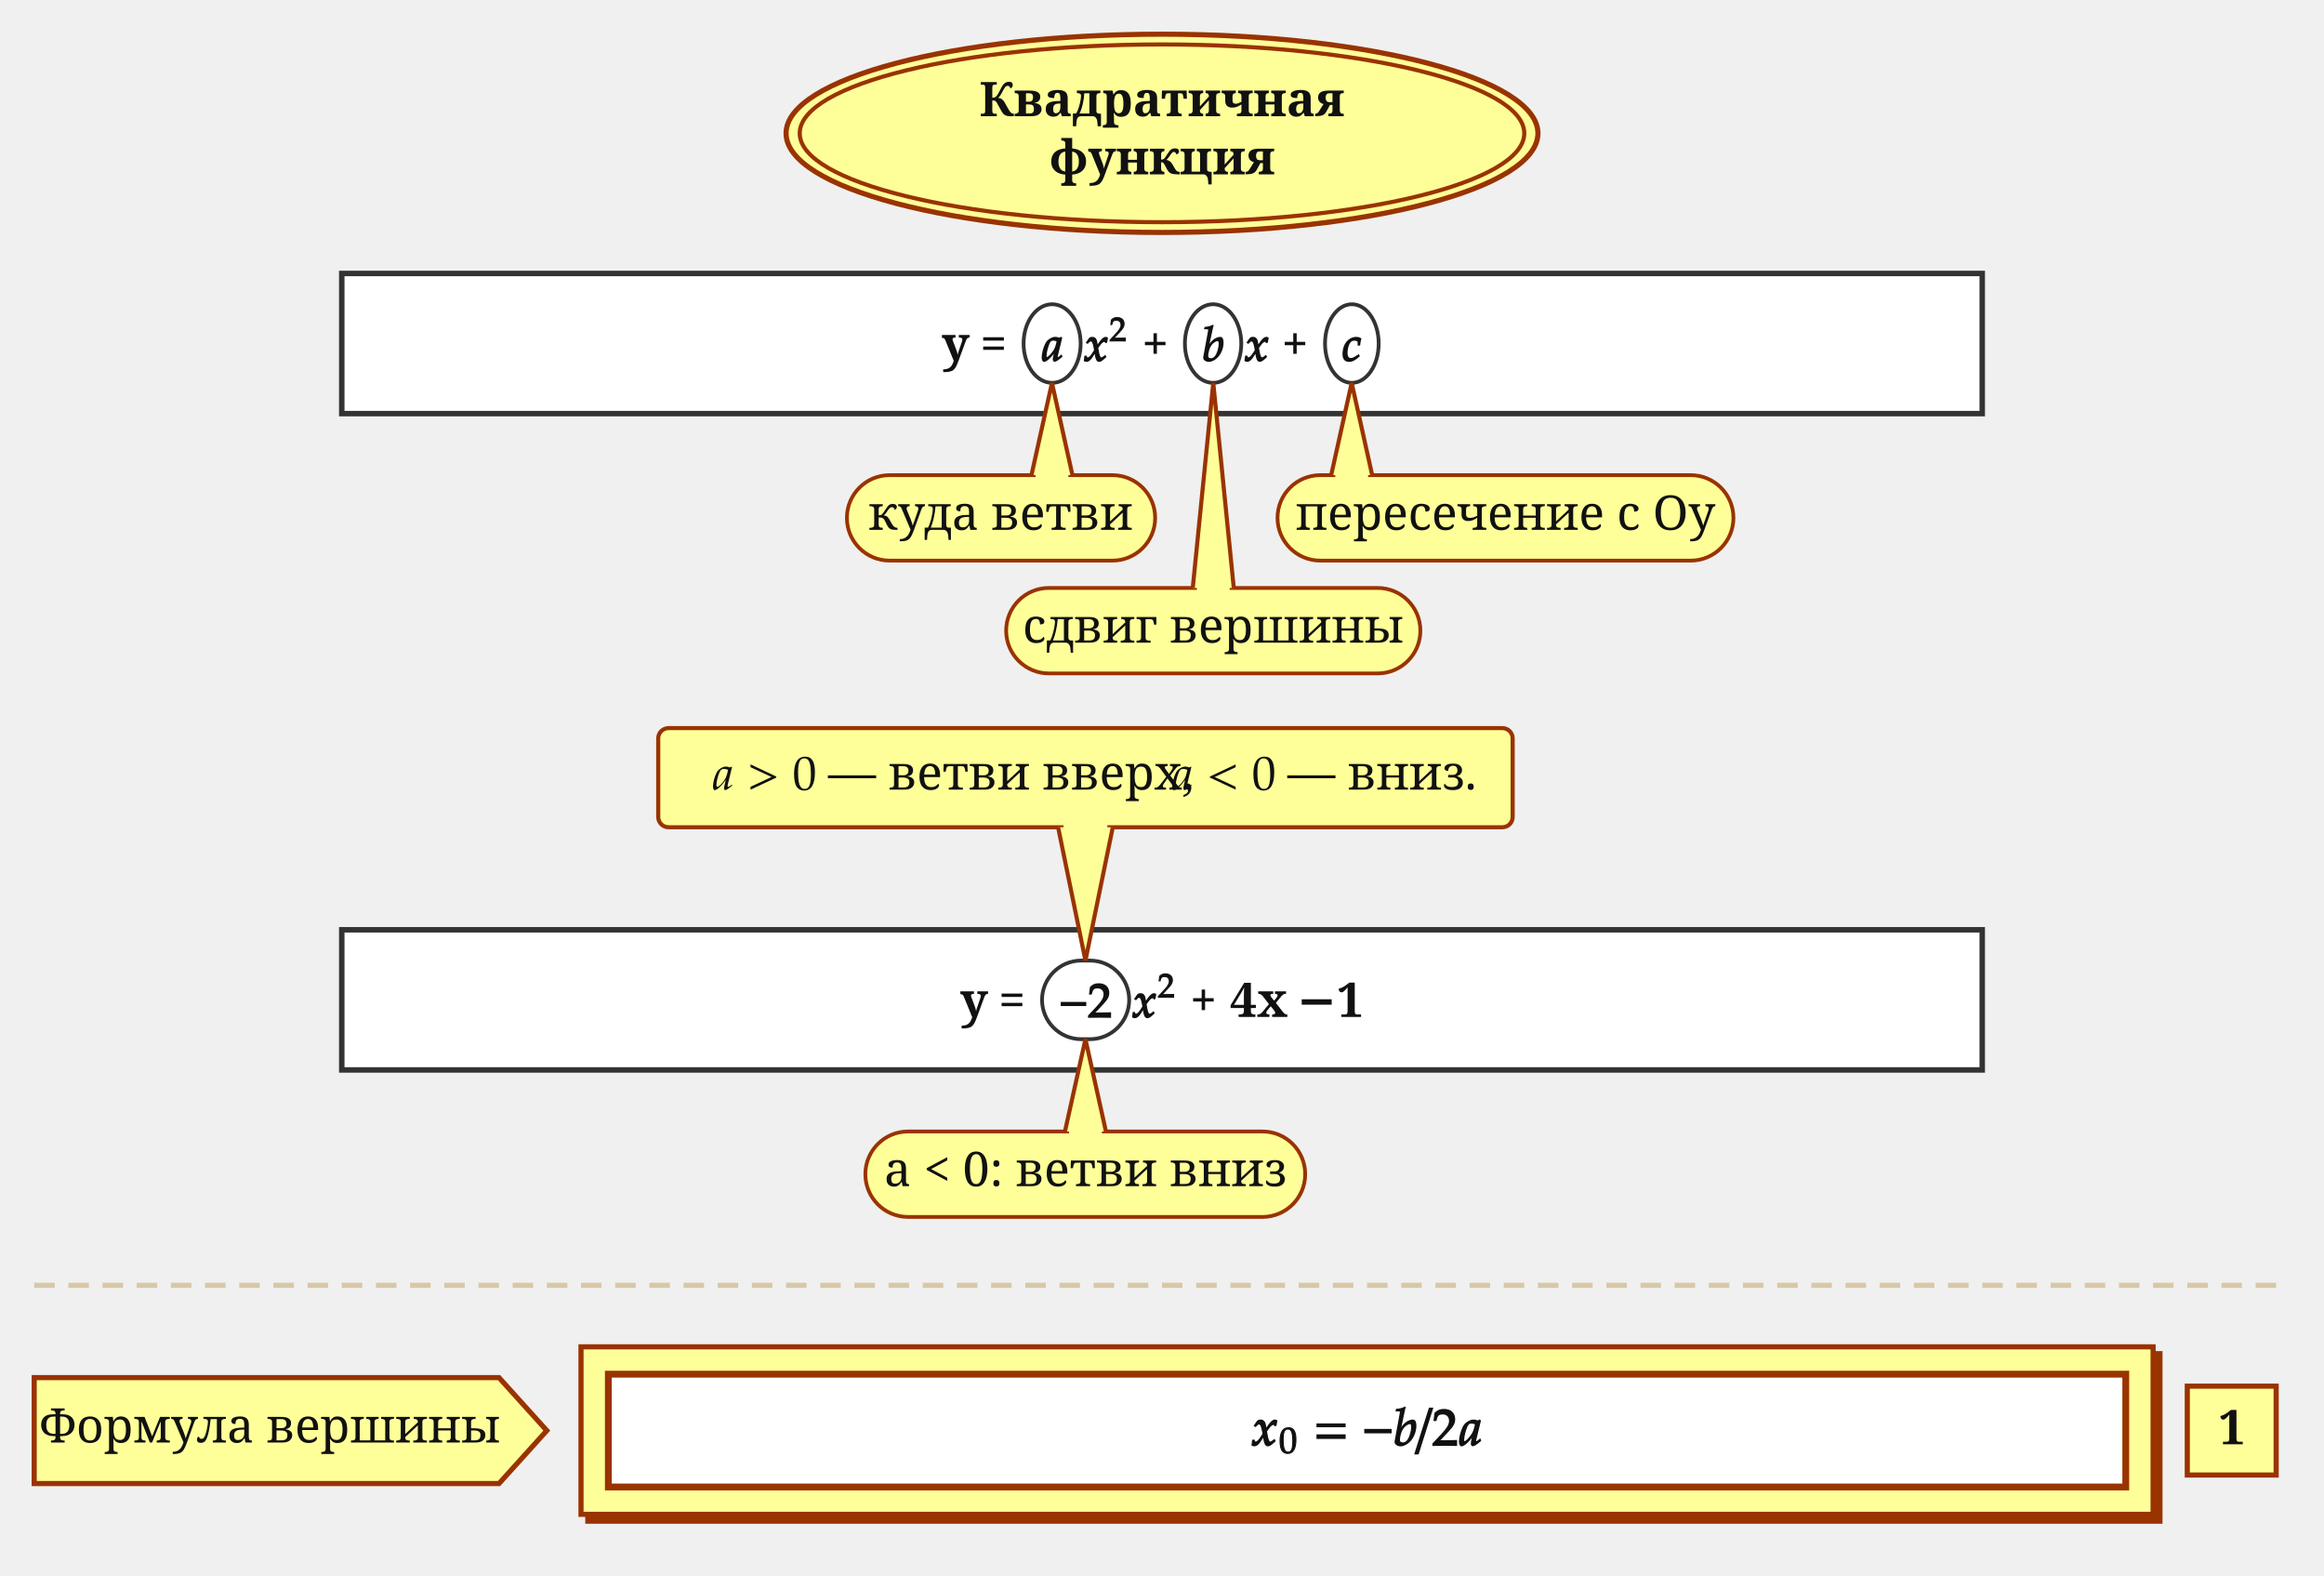
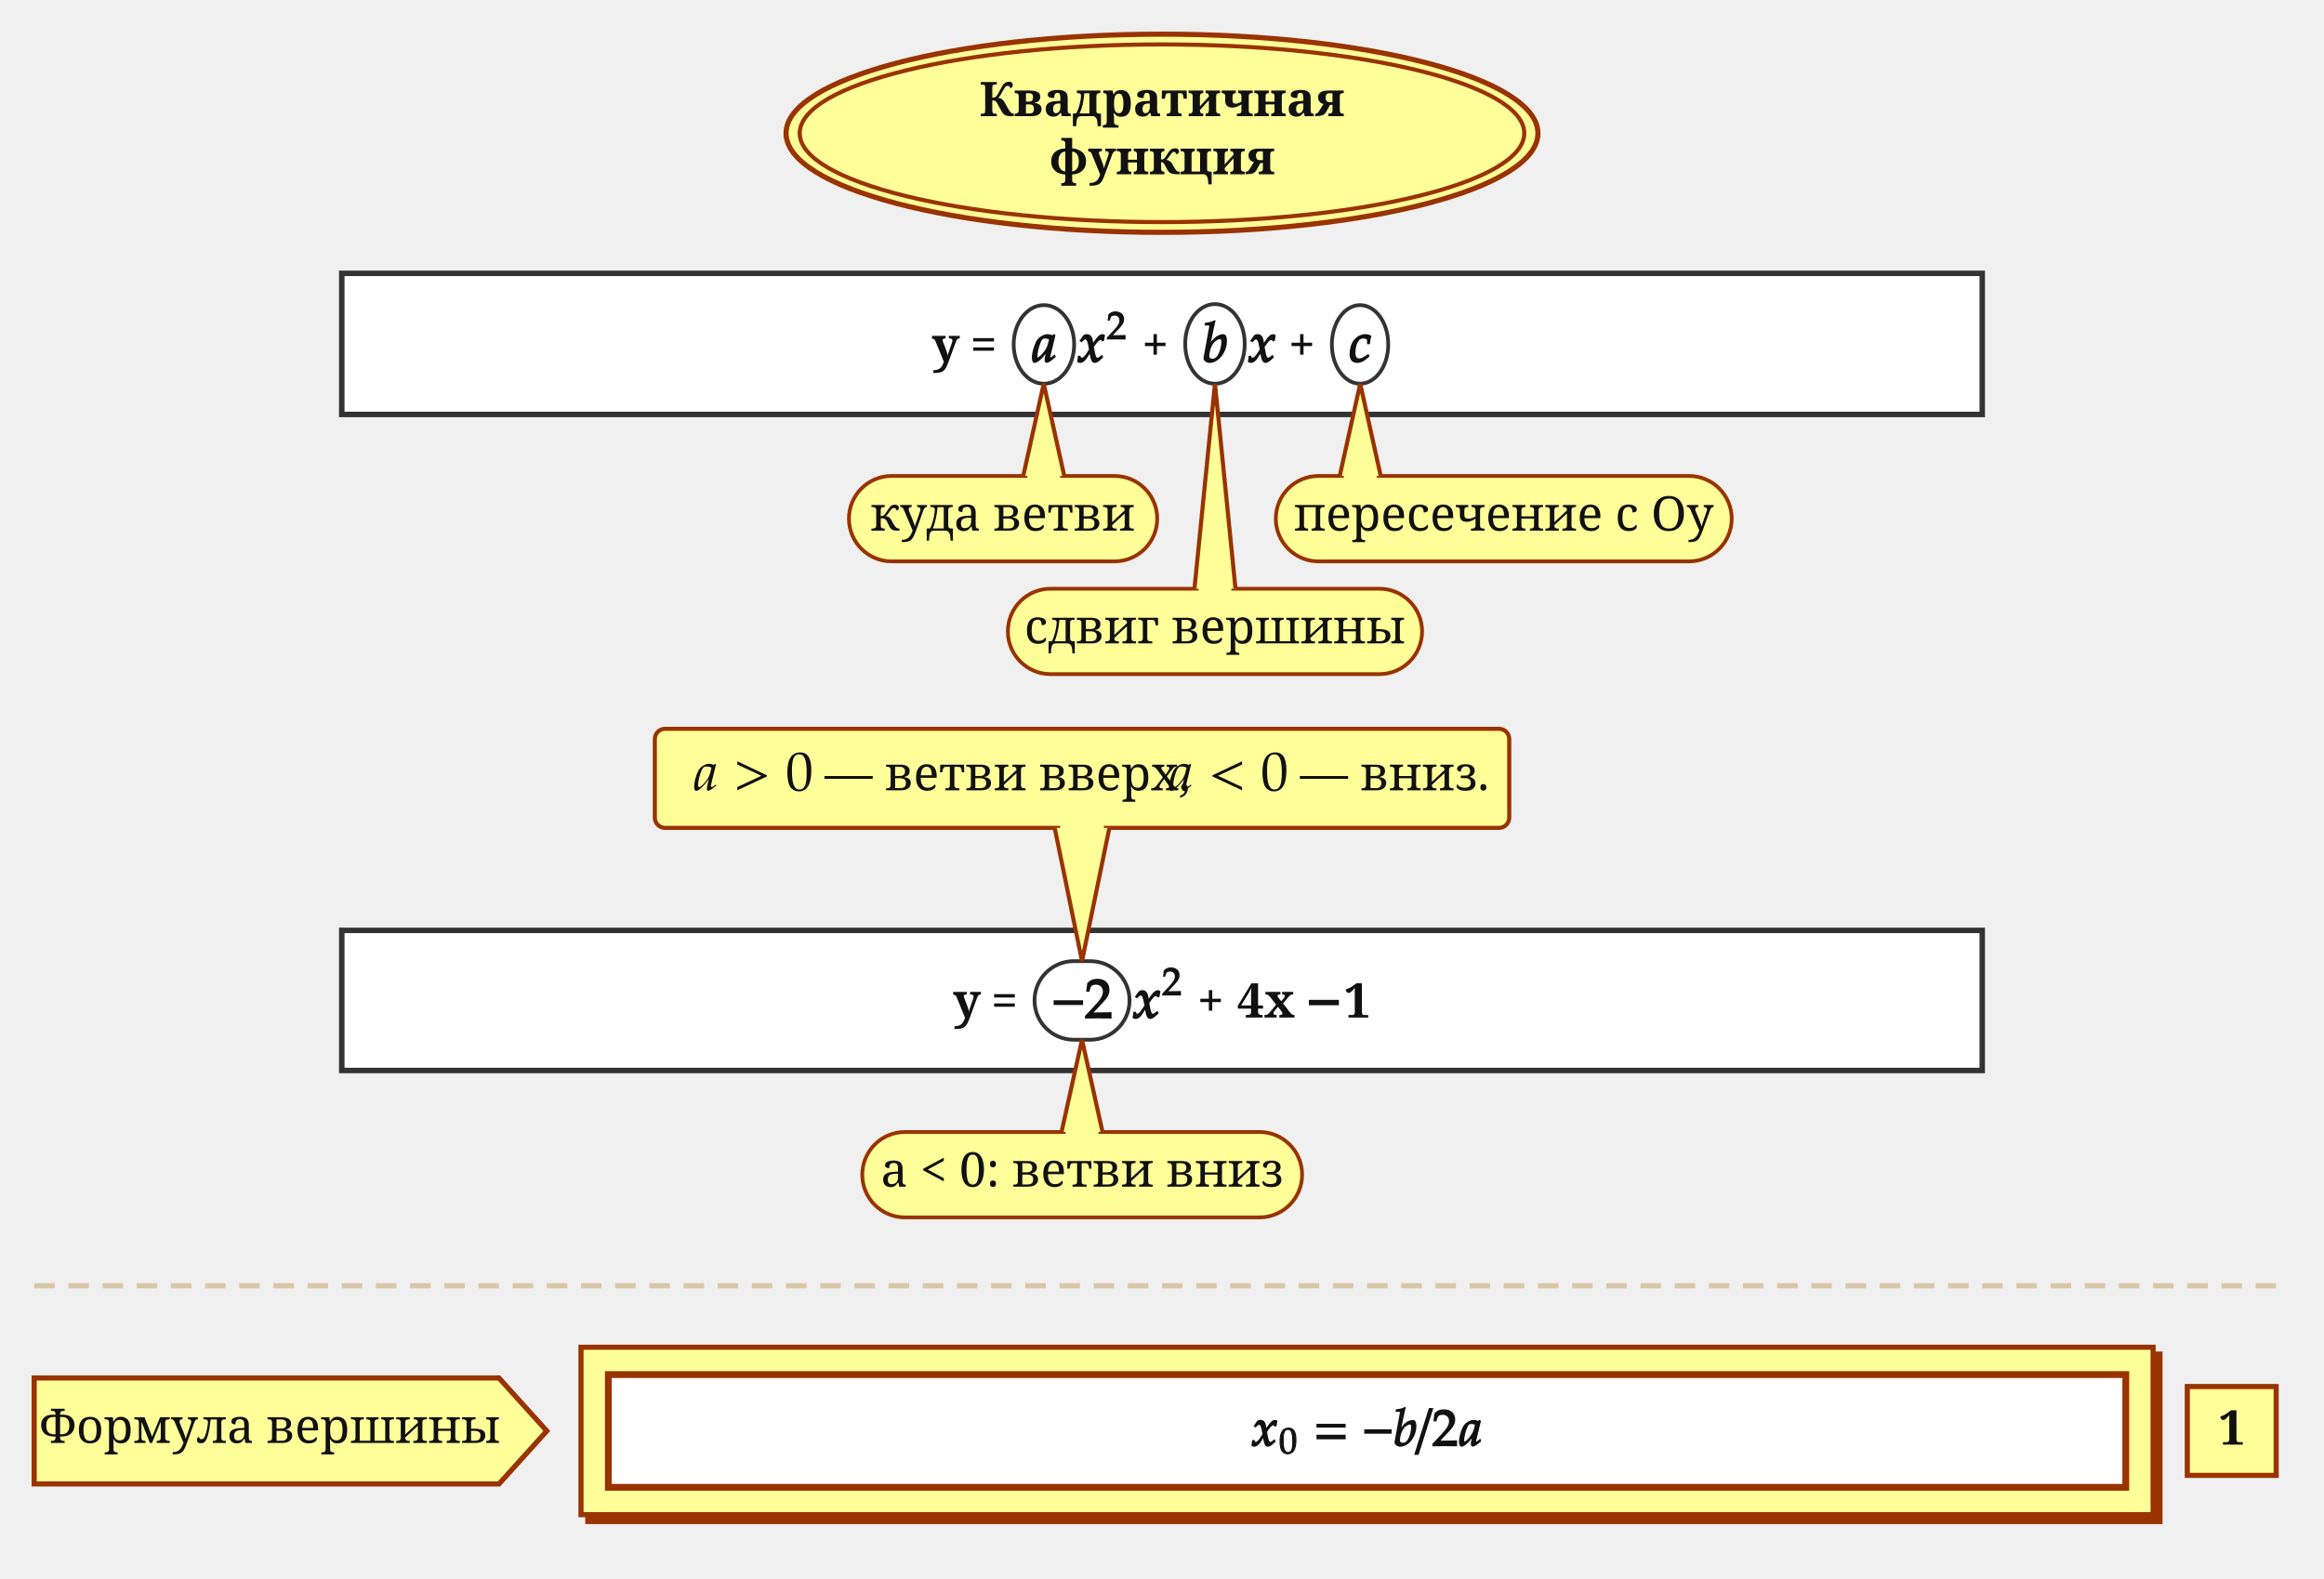
- <svg xmlns="http://www.w3.org/2000/svg" width="680" height="461" viewBox="0 0 680 461" font-family="PT Serif, serif">
+ <svg xmlns="http://www.w3.org/2000/svg" width="680" height="462" viewBox="0 0 680 462" font-family="PT Serif, serif">
  <g transform="translate(0.0,0.0)">
    <ellipse cx="340.0" cy="39.0" rx="110.0" ry="29.0" fill="#FFFF99" stroke="#993300" stroke-width="1.5" />
    <ellipse cx="340.0" cy="39.0" rx="106.0" ry="26.0" fill="none" stroke="#993300" stroke-width="1.2" />
    <text x="340.0" y="34.0" font-size="14" text-anchor="middle" font-weight="bold" fill="#111">Квадратичная</text>
    <text x="340.0" y="51.0" font-size="14" text-anchor="middle" font-weight="bold" fill="#111">функция</text>
    <g transform="translate(10.0,80.0)">
-       <rect x="90.0" y="0.0" width="480.0" height="41.0" rx="0" fill="#FFFFFF" stroke="#333333" stroke-width="1.6" />
-       <text x="265.6" y="25.5" font-size="14" text-anchor="start" font-weight="bold" fill="#111">y</text>
-       <text x="273.0" y="25.5" font-size="14" text-anchor="start" font-weight="bold" fill="#111"> </text>
-       <text x="276.8" y="25.5" font-size="14" text-anchor="start" font-weight="bold" fill="#111">=</text>
-       <text x="284.7" y="25.5" font-size="14" text-anchor="start" font-weight="bold" fill="#111"> </text>
-       <rect x="289.5" y="9.0" width="16.7" height="23.0" rx="11.5" fill="#fff" stroke="#333333" stroke-width="1.1" />
-       <svg x="294.51" y="18.75" width="6.68" height="6.90" viewBox="0 -482 477 493" overflow="visible" color="#111">
+       <rect x="90.0" y="0.0" width="480.0" height="41.3" rx="0" fill="#FFFFFF" stroke="#333333" stroke-width="1.6" />
+       <text x="262.7" y="25.8" font-size="14" text-anchor="start" font-weight="bold" fill="#111">y</text>
+       <text x="270.1" y="25.8" font-size="14" text-anchor="start" font-weight="bold" fill="#111"> </text>
+       <text x="273.9" y="25.8" font-size="14" text-anchor="start" font-weight="bold" fill="#111">=</text>
+       <text x="281.8" y="25.8" font-size="14" text-anchor="start" font-weight="bold" fill="#111"> </text>
+       <rect x="286.6" y="9.3" width="17.7" height="23.0" rx="11.5" fill="#fff" stroke="#333333" stroke-width="1.1" />
+       <svg x="291.59" y="18.04" width="7.68" height="7.94" viewBox="0 -482 477 493" overflow="visible" color="#111">
        <g stroke="currentColor" fill="currentColor" stroke-width="30" transform="scale(1,-1)">
          <path d="M302 204L273 77C269 60 267 42 267 26C267 4 276-9 291-9C314-9 355 17 437 85L430 106C406 86 377 59 355 59C346 59 340 68 340 82C340 87 340 90 341 93L433 472L423 481L390 463C349 478 332 482 305 482C277 482 257 477 230 464C168 433 135 403 110 354C66 265 35 145 35 67C35 23 50-11 69-11C106-11 186 41 302 204M350 414C328 305 309 253 275 201C218 117 157 59 125 59C113 59 107 72 107 99C107 163 135 280 170 360C194 415 217 433 265 433C288 433 306 429 350 414Z" />
        </g>
      </svg>
-       <svg x="307.19" y="12.90" width="13.09" height="12.76" viewBox="0 -900.2 934.8 911.2" overflow="visible" color="#111">
+       <svg x="305.27" y="11.31" width="15.05" height="14.67" viewBox="0 -900.2 934.8 911.2" overflow="visible" color="#111">
        <g stroke="currentColor" fill="currentColor" stroke-width="30" transform="scale(1,-1)">
          <path d="M9 1C24-7 40-11 52-11C85-11 124 18 155 65L231 182L242 113C255 28 278-11 314-11C336-11 368 6 400 35L449 79L440 98C404 68 379 53 363 53C348 53 335 63 325 83C316 102 305 139 300 168L282 269L317 318C364 383 391 406 422 406C438 406 450 398 455 383L469 387L484 472C472 479 463 482 454 482C414 482 374 446 312 354L275 299L269 347C257 446 230 482 171 482C145 482 123 474 114 461L56 378L73 368C103 402 123 416 142 416C175 416 197 375 214 277L225 215L185 153C142 86 108 54 80 54C65 54 54 58 52 63L41 91L21 88C21 53 13 27 9 1Z" />
          <g transform="translate(532,413) scale(0.707)">
            <path d="M16 23L16-3C203-3 203 0 239 0C275 0 275-3 468-3L468 82C353 77 307 81 122 77L304 270C401 373 431 428 431 503C431 618 353 689 226 689C154 689 105 669 56 619L39 483L68 483L81 529C97 587 133 612 200 612C286 612 341 558 341 473C341 398 299 324 186 204Z" />
          </g>
        </g>
      </svg>
-       <text x="320.3" y="25.5" font-size="14" text-anchor="start" font-weight="bold" fill="#111"> </text>
-       <text x="324.1" y="25.5" font-size="14" text-anchor="start" font-weight="bold" fill="#111">+</text>
-       <text x="332.0" y="25.5" font-size="14" text-anchor="start" font-weight="bold" fill="#111"> </text>
-       <rect x="336.7" y="9.0" width="16.5" height="23.0" rx="11.5" fill="#fff" stroke="#333333" stroke-width="1.1" />
-       <svg x="341.74" y="15.24" width="6.47" height="10.42" viewBox="0 -733 462 744" overflow="visible" color="#111">
+       <text x="320.3" y="25.8" font-size="14" text-anchor="start" font-weight="bold" fill="#111"> </text>
+       <text x="324.1" y="25.8" font-size="14" text-anchor="start" font-weight="bold" fill="#111">+</text>
+       <text x="332.0" y="25.8" font-size="14" text-anchor="start" font-weight="bold" fill="#111"> </text>
+       <rect x="336.8" y="9.0" width="17.4" height="23.3" rx="11.5" fill="#fff" stroke="#333333" stroke-width="1.1" />
+       <svg x="341.79" y="14.00" width="7.44" height="11.98" viewBox="0 -733 462 744" overflow="visible" color="#111">
        <g stroke="currentColor" fill="currentColor" stroke-width="30" transform="scale(1,-1)">
          <path d="M235 722L223 733C171 707 135 698 63 691L59 670L107 670C131 670 141 663 141 646C141 639 140 628 139 622L38 71C37 68 37 64 37 61C37 22 85-11 140-11C177-11 228 8 271 39C367 107 433 244 433 376C433 414 424 453 412 468C405 477 392 482 377 482C353 482 323 474 295 460C244 433 211 403 149 324M322 424C348 424 361 401 361 352C361 288 340 202 310 137C277 68 237 36 183 36C137 36 112 59 112 101C112 135 127 276 208 361C241 395 293 424 322 424Z" />
        </g>
      </svg>
-       <svg x="354.21" y="18.75" width="6.99" height="6.90" viewBox="0 -482 499 493" overflow="visible" color="#111">
+       <svg x="355.23" y="18.04" width="8.03" height="7.94" viewBox="0 -482 499 493" overflow="visible" color="#111">
        <g stroke="currentColor" fill="currentColor" stroke-width="30" transform="scale(1,-1)">
          <path d="M9 1C24-7 40-11 52-11C85-11 124 18 155 65L231 182L242 113C255 28 278-11 314-11C336-11 368 6 400 35L449 79L440 98C404 68 379 53 363 53C348 53 335 63 325 83C316 102 305 139 300 168L282 269L317 318C364 383 391 406 422 406C438 406 450 398 455 383L469 387L484 472C472 479 463 482 454 482C414 482 374 446 312 354L275 299L269 347C257 446 230 482 171 482C145 482 123 474 114 461L56 378L73 368C103 402 123 416 142 416C175 416 197 375 214 277L225 215L185 153C142 86 108 54 80 54C65 54 54 58 52 63L41 91L21 88C21 53 13 27 9 1Z" />
        </g>
      </svg>
-       <text x="361.2" y="25.5" font-size="14" text-anchor="start" font-weight="bold" fill="#111"> </text>
-       <text x="365.0" y="25.5" font-size="14" text-anchor="start" font-weight="bold" fill="#111">+</text>
-       <text x="372.9" y="25.5" font-size="14" text-anchor="start" font-weight="bold" fill="#111"> </text>
-       <rect x="377.7" y="9.0" width="15.7" height="23.0" rx="11.5" fill="#fff" stroke="#333333" stroke-width="1.1" />
-       <svg x="382.67" y="18.74" width="5.68" height="6.92" viewBox="0 -483 406 494" overflow="visible" color="#111">
+       <text x="363.3" y="25.8" font-size="14" text-anchor="start" font-weight="bold" fill="#111"> </text>
+       <text x="367.0" y="25.8" font-size="14" text-anchor="start" font-weight="bold" fill="#111">+</text>
+       <text x="375.0" y="25.8" font-size="14" text-anchor="start" font-weight="bold" fill="#111"> </text>
+       <rect x="379.7" y="9.3" width="16.5" height="23.0" rx="11.5" fill="#fff" stroke="#333333" stroke-width="1.1" />
+       <svg x="384.73" y="18.02" width="6.54" height="7.95" viewBox="0 -483 406 494" overflow="visible" color="#111">
        <g stroke="currentColor" fill="currentColor" stroke-width="30" transform="scale(1,-1)">
          <path d="M342 330L365 330C373 395 380 432 389 458C365 473 330 482 293 482C248 483 175 463 118 400C64 352 25 241 25 136C25 40 67-11 147-11C201-11 249 9 304 54L354 95L346 115L331 105C259 57 221 40 186 40C130 40 101 80 101 159C101 267 136 371 185 409C206 425 230 433 261 433C306 433 342 414 342 390Z" />
        </g>
      </svg>
-       <rect x="237.8" y="59.0" width="90.2" height="25.0" rx="12.5" fill="#FFFF99" stroke="#993300" stroke-width="1.1" />
+       <rect x="238.4" y="59.3" width="90.2" height="25.0" rx="12.5" fill="#FFFF99" stroke="#993300" stroke-width="1.1" />
      <g data-k="tail">
-         <path d="M291.8,59.0L297.8,32.0L303.8,59.0" fill="#FFFF99" stroke="#993300" stroke-width="1.2" />
-         <line x1="293.0" y1="59.0" x2="302.6" y2="59.0" stroke="#FFFF99" stroke-width="2.8" />
+         <path d="M289.4,59.3L295.4,32.3L301.4,59.3" fill="#FFFF99" stroke="#993300" stroke-width="1.2" />
+         <line x1="290.6" y1="59.3" x2="300.2" y2="59.3" stroke="#FFFF99" stroke-width="2.8" />
      </g>
-       <text x="282.8" y="75.0" font-size="14" text-anchor="middle" fill="#111">куда ветви</text>
-       <rect x="363.8" y="59.0" width="133.4" height="25.0" rx="12.5" fill="#FFFF99" stroke="#993300" stroke-width="1.1" />
+       <text x="283.4" y="75.3" font-size="14" text-anchor="middle" fill="#111">куда ветви</text>
+       <rect x="363.3" y="59.3" width="133.4" height="25.0" rx="12.5" fill="#FFFF99" stroke="#993300" stroke-width="1.1" />
      <g data-k="tail">
-         <path d="M379.5,59.0L385.5,32.0L391.5,59.0" fill="#FFFF99" stroke="#993300" stroke-width="1.2" />
-         <line x1="380.7" y1="59.0" x2="390.3" y2="59.0" stroke="#FFFF99" stroke-width="2.8" />
+         <path d="M382.0,59.3L388.0,32.3L394.0,59.3" fill="#FFFF99" stroke="#993300" stroke-width="1.2" />
+         <line x1="383.2" y1="59.3" x2="392.8" y2="59.3" stroke="#FFFF99" stroke-width="2.8" />
      </g>
-       <text x="430.5" y="75.0" font-size="14" text-anchor="middle" fill="#111">пересечение с Oy</text>
-       <rect x="284.4" y="92.0" width="121.2" height="25.0" rx="12.5" fill="#FFFF99" stroke="#993300" stroke-width="1.1" />
+       <text x="430.0" y="75.3" font-size="14" text-anchor="middle" fill="#111">пересечение с Oy</text>
+       <rect x="284.9" y="92.3" width="121.2" height="25.0" rx="12.5" fill="#FFFF99" stroke="#993300" stroke-width="1.1" />
      <g data-k="tail">
-         <path d="M339.0,92.0L345.0,32.0L351.0,92.0" fill="#FFFF99" stroke="#993300" stroke-width="1.2" />
-         <line x1="340.2" y1="92.0" x2="349.8" y2="92.0" stroke="#FFFF99" stroke-width="2.8" />
+         <path d="M339.5,92.3L345.5,32.3L351.5,92.3" fill="#FFFF99" stroke="#993300" stroke-width="1.2" />
+         <line x1="340.7" y1="92.3" x2="350.3" y2="92.3" stroke="#FFFF99" stroke-width="2.8" />
      </g>
-       <text x="345.0" y="108.0" font-size="14" text-anchor="middle" fill="#111">сдвиг вершины</text>
+       <text x="345.5" y="108.3" font-size="14" text-anchor="middle" fill="#111">сдвиг вершины</text>
    </g>
-     <g transform="translate(10.0,213.0)">
+     <g transform="translate(10.0,213.3)">
      <rect x="90.0" y="59.0" width="480.0" height="41.0" rx="0" fill="#FFFFFF" stroke="#333333" stroke-width="1.6" />
-       <text x="271.0" y="84.5" font-size="14" text-anchor="start" font-weight="bold" fill="#111">y</text>
-       <text x="278.4" y="84.5" font-size="14" text-anchor="start" font-weight="bold" fill="#111"> </text>
-       <text x="282.2" y="84.5" font-size="14" text-anchor="start" font-weight="bold" fill="#111">=</text>
-       <text x="290.1" y="84.5" font-size="14" text-anchor="start" font-weight="bold" fill="#111"> </text>
-       <rect x="294.9" y="68.0" width="25.5" height="23.0" rx="11.5" fill="#fff" stroke="#333333" stroke-width="1.1" />
-       <svg x="299.86" y="74.85" width="15.46" height="9.69" viewBox="0 -689 1104 692" overflow="visible" color="#111">
+       <text x="268.9" y="84.5" font-size="14" text-anchor="start" font-weight="bold" fill="#111">y</text>
+       <text x="276.2" y="84.5" font-size="14" text-anchor="start" font-weight="bold" fill="#111"> </text>
+       <text x="280.0" y="84.5" font-size="14" text-anchor="start" font-weight="bold" fill="#111">=</text>
+       <text x="287.9" y="84.5" font-size="14" text-anchor="start" font-weight="bold" fill="#111"> </text>
+       <rect x="292.7" y="68.0" width="27.8" height="23.0" rx="11.5" fill="#fff" stroke="#333333" stroke-width="1.1" />
+       <svg x="297.72" y="73.41" width="17.77" height="11.14" viewBox="0 -689 1104 692" overflow="visible" color="#111">
        <g stroke="currentColor" fill="currentColor" stroke-width="30" transform="scale(1,-1)">
          <path d="M555 243L555 299L51 299L51 243Z" />
          <g transform="translate(605,0)">
            <path d="M16 23L16-3C203-3 203 0 239 0C275 0 275-3 468-3L468 82C353 77 307 81 122 77L304 270C401 373 431 428 431 503C431 618 353 689 226 689C154 689 105 669 56 619L39 483L68 483L81 529C97 587 133 612 200 612C286 612 341 558 341 473C341 398 299 324 186 204Z" />
          </g>
        </g>
      </svg>
-       <svg x="321.32" y="71.90" width="13.09" height="12.76" viewBox="0 -900.2 934.8 911.2" overflow="visible" color="#111">
+       <svg x="321.49" y="70.01" width="15.05" height="14.67" viewBox="0 -900.2 934.8 911.2" overflow="visible" color="#111">
        <g stroke="currentColor" fill="currentColor" stroke-width="30" transform="scale(1,-1)">
          <path d="M9 1C24-7 40-11 52-11C85-11 124 18 155 65L231 182L242 113C255 28 278-11 314-11C336-11 368 6 400 35L449 79L440 98C404 68 379 53 363 53C348 53 335 63 325 83C316 102 305 139 300 168L282 269L317 318C364 383 391 406 422 406C438 406 450 398 455 383L469 387L484 472C472 479 463 482 454 482C414 482 374 446 312 354L275 299L269 347C257 446 230 482 171 482C145 482 123 474 114 461L56 378L73 368C103 402 123 416 142 416C175 416 197 375 214 277L225 215L185 153C142 86 108 54 80 54C65 54 54 58 52 63L41 91L21 88C21 53 13 27 9 1Z" />
          <g transform="translate(532,413) scale(0.707)">
            <path d="M16 23L16-3C203-3 203 0 239 0C275 0 275-3 468-3L468 82C353 77 307 81 122 77L304 270C401 373 431 428 431 503C431 618 353 689 226 689C154 689 105 669 56 619L39 483L68 483L81 529C97 587 133 612 200 612C286 612 341 558 341 473C341 398 299 324 186 204Z" />
          </g>
        </g>
      </svg>
-       <text x="334.4" y="84.5" font-size="14" text-anchor="start" font-weight="bold" fill="#111"> </text>
-       <text x="338.2" y="84.5" font-size="14" text-anchor="start" font-weight="bold" fill="#111">+</text>
-       <text x="346.1" y="84.5" font-size="14" text-anchor="start" font-weight="bold" fill="#111"> </text>
-       <text x="349.9" y="84.5" font-size="14" text-anchor="start" font-weight="bold" fill="#111">4x</text>
-       <text x="365.6" y="84.5" font-size="14" text-anchor="start" font-weight="bold" fill="#111"> </text>
-       <text x="369.4" y="84.5" font-size="14" text-anchor="start" font-weight="bold" fill="#111">−</text>
-       <text x="377.3" y="84.5" font-size="14" text-anchor="start" font-weight="bold" fill="#111"> </text>
-       <text x="381.1" y="84.5" font-size="14" text-anchor="start" font-weight="bold" fill="#111">1</text>
-       <rect x="182.6" y="0.0" width="250.0" height="29.0" rx="3" fill="#FFFF99" stroke="#993300" stroke-width="1.2" />
+       <text x="336.5" y="84.5" font-size="14" text-anchor="start" font-weight="bold" fill="#111"> </text>
+       <text x="340.3" y="84.5" font-size="14" text-anchor="start" font-weight="bold" fill="#111">+</text>
+       <text x="348.2" y="84.5" font-size="14" text-anchor="start" font-weight="bold" fill="#111"> </text>
+       <text x="352.0" y="84.5" font-size="14" text-anchor="start" font-weight="bold" fill="#111">4x</text>
+       <text x="367.8" y="84.5" font-size="14" text-anchor="start" font-weight="bold" fill="#111"> </text>
+       <text x="371.5" y="84.5" font-size="14" text-anchor="start" font-weight="bold" fill="#111">−</text>
+       <text x="379.5" y="84.5" font-size="14" text-anchor="start" font-weight="bold" fill="#111"> </text>
+       <text x="383.2" y="84.5" font-size="14" text-anchor="start" font-weight="bold" fill="#111">1</text>
+       <rect x="181.6" y="0.0" width="250.0" height="29.0" rx="3" fill="#FFFF99" stroke="#993300" stroke-width="1.2" />
      <g data-k="tail">
-         <path d="M299.6,29.0L307.6,68.0L315.6,29.0" fill="#FFFF99" stroke="#993300" stroke-width="1.2" />
-         <line x1="301.2" y1="29.0" x2="314.0" y2="29.0" stroke="#FFFF99" stroke-width="2.8" />
+         <path d="M298.6,29.0L306.6,68.0L314.6,29.0" fill="#FFFF99" stroke="#993300" stroke-width="1.2" />
+         <line x1="300.2" y1="29.0" x2="313.0" y2="29.0" stroke="#FFFF99" stroke-width="2.8" />
      </g>
-       <svg x="198.13" y="8.35" width="30.79" height="9.93" viewBox="0 -689 2199.6 709" overflow="visible" color="#111">
+       <svg x="192.53" y="6.91" width="35.41" height="11.41" viewBox="0 -689 2199.6 709" overflow="visible" color="#111">
        <g stroke="currentColor" fill="currentColor" stroke-width="0" transform="scale(1,-1)">
          <path d="M302 204L273 77C269 60 267 42 267 26C267 4 276-9 291-9C314-9 355 17 437 85L430 106C406 86 377 59 355 59C346 59 340 68 340 82C340 87 340 90 341 93L433 472L423 481L390 463C349 478 332 482 305 482C277 482 257 477 230 464C168 433 135 403 110 354C66 265 35 145 35 67C35 23 50-11 69-11C106-11 186 41 302 204M350 414C328 305 309 253 275 201C218 117 157 59 125 59C113 59 107 72 107 99C107 163 135 280 170 360C194 415 217 433 265 433C288 433 306 429 350 414Z" />
          <g transform="translate(754.8,0)">
            <path d="M65 0L604 252L604 273L65 528L65 469L503 264L65 59Z" />
          </g>
          <g transform="translate(1700.6,0)">
            <path d="M263 689C108 689 29 566 29 324C29 207 50 106 85 57C120 8 176-20 238-20C389-20 465 110 465 366C465 585 400 689 263 689M245 654C342 654 381 556 381 316C381 103 343 15 251 15C154 15 113 116 113 360C113 571 150 654 245 654Z" />
          </g>
        </g>
      </svg>
-       <text x="232.3" y="18.0" font-size="14" text-anchor="start" fill="#111">— ветви вверх,</text>
-       <svg x="332.53" y="8.35" width="30.79" height="9.93" viewBox="0 -689 2199.6 709" overflow="visible" color="#111">
+       <text x="231.3" y="18.0" font-size="14" text-anchor="start" fill="#111">— ветви вверх,</text>
+       <svg x="331.55" y="6.91" width="35.41" height="11.41" viewBox="0 -689 2199.6 709" overflow="visible" color="#111">
        <g stroke="currentColor" fill="currentColor" stroke-width="0" transform="scale(1,-1)">
          <path d="M302 204L273 77C269 60 267 42 267 26C267 4 276-9 291-9C314-9 355 17 437 85L430 106C406 86 377 59 355 59C346 59 340 68 340 82C340 87 340 90 341 93L433 472L423 481L390 463C349 478 332 482 305 482C277 482 257 477 230 464C168 433 135 403 110 354C66 265 35 145 35 67C35 23 50-11 69-11C106-11 186 41 302 204M350 414C328 305 309 253 275 201C218 117 157 59 125 59C113 59 107 72 107 99C107 163 135 280 170 360C194 415 217 433 265 433C288 433 306 429 350 414Z" />
          <g transform="translate(754.8,0)">
            <path d="M604 0L604 59L166 264L604 469L604 528L65 273L65 252Z" />
          </g>
          <g transform="translate(1700.6,0)">
            <path d="M263 689C108 689 29 566 29 324C29 207 50 106 85 57C120 8 176-20 238-20C389-20 465 110 465 366C465 585 400 689 263 689M245 654C342 654 381 556 381 316C381 103 343 15 251 15C154 15 113 116 113 360C113 571 150 654 245 654Z" />
          </g>
        </g>
      </svg>
-       <text x="366.7" y="18.0" font-size="14" text-anchor="start" fill="#111">— вниз.</text>
-       <rect x="243.2" y="118.0" width="128.7" height="25.0" rx="12.5" fill="#FFFF99" stroke="#993300" stroke-width="1.1" />
+       <text x="370.4" y="18.0" font-size="14" text-anchor="start" fill="#111">— вниз.</text>
+       <rect x="242.3" y="118.0" width="128.7" height="25.0" rx="12.5" fill="#FFFF99" stroke="#993300" stroke-width="1.1" />
      <g data-k="tail">
-         <path d="M301.6,118.0L307.6,91.0L313.6,118.0" fill="#FFFF99" stroke="#993300" stroke-width="1.2" />
-         <line x1="302.8" y1="118.0" x2="312.4" y2="118.0" stroke="#FFFF99" stroke-width="2.8" />
+         <path d="M300.6,118.0L306.6,91.0L312.6,118.0" fill="#FFFF99" stroke="#993300" stroke-width="1.2" />
+         <line x1="301.8" y1="118.0" x2="311.4" y2="118.0" stroke="#FFFF99" stroke-width="2.8" />
      </g>
-       <text x="307.6" y="134.0" font-size="14" text-anchor="middle" fill="#111">a &lt; 0: ветви вниз</text>
+       <text x="306.6" y="134.0" font-size="14" text-anchor="middle" fill="#111">a &lt; 0: ветви вниз</text>
    </g>
  </g>
-   <line x1="10.0" y1="376.0" x2="670.0" y2="376.0" stroke="#D8C8A8" stroke-width="1.5" stroke-dasharray="6 4" />
-   <g transform="translate(0.0,384.0)">
+   <line x1="10.0" y1="376.3" x2="670.0" y2="376.3" stroke="#D8C8A8" stroke-width="1.5" stroke-dasharray="6 4" />
+   <g transform="translate(0.0,384.3)">
    <path d="M10.0,19.0H146.0L160.0,34.5L146.0,50.0H10.0Z" fill="#FFFF99" stroke="#993300" stroke-width="1.5" />
    <text x="79.0" y="38.0" font-size="14" text-anchor="middle" fill="#111">Формула вершины</text>
    <g class="memo">
      <rect x="172.0" y="12.0" width="460.0" height="49.0" rx="0" fill="#993300" stroke="#993300" stroke-width="1.5" />
      <rect x="170.0" y="10.0" width="460.0" height="49.0" rx="0" fill="#FFFF99" stroke="#993300" stroke-width="1.5" />
      <g class="memo-t">
        <rect x="178.0" y="18.0" width="444.0" height="33.0" rx="0" fill="#fff" stroke="#993300" stroke-width="2" />
        <svg x="366.26" y="27.73" width="67.48" height="13.53" viewBox="0 -733 4498.4 902" overflow="visible" color="#111">
          <g stroke="currentColor" fill="currentColor" stroke-width="30" transform="scale(1,-1)">
            <path d="M9 1C24-7 40-11 52-11C85-11 124 18 155 65L231 182L242 113C255 28 278-11 314-11C336-11 368 6 400 35L449 79L440 98C404 68 379 53 363 53C348 53 335 63 325 83C316 102 305 139 300 168L282 269L317 318C364 383 391 406 422 406C438 406 450 398 455 383L469 387L484 472C472 479 463 482 454 482C414 482 374 446 312 354L275 299L269 347C257 446 230 482 171 482C145 482 123 474 114 461L56 378L73 368C103 402 123 416 142 416C175 416 197 375 214 277L225 215L185 153C142 86 108 54 80 54C65 54 54 58 52 63L41 91L21 88C21 53 13 27 9 1Z" />
            <g transform="translate(532,-150) scale(0.707)">
              <path d="M263 689C108 689 29 566 29 324C29 207 50 106 85 57C120 8 176-20 238-20C389-20 465 110 465 366C465 585 400 689 263 689M245 654C342 654 381 556 381 316C381 103 343 15 251 15C154 15 113 116 113 360C113 571 150 654 245 654Z" />
            </g>
            <g transform="translate(1212.6,0)">
              <path d="M604 347L604 406L65 406L65 347M604 134L604 193L65 193L65 134Z" />
            </g>
            <g transform="translate(2158.4,0)">
              <path d="M555 243L555 299L51 299L51 243Z" />
            </g>
            <g transform="translate(2763.4,0)">
              <path d="M235 722L223 733C171 707 135 698 63 691L59 670L107 670C131 670 141 663 141 646C141 639 140 628 139 622L38 71C37 68 37 64 37 61C37 22 85-11 140-11C177-11 228 8 271 39C367 107 433 244 433 376C433 414 424 453 412 468C405 477 392 482 377 482C353 482 323 474 295 460C244 433 211 403 149 324M322 424C348 424 361 401 361 352C361 288 340 202 310 137C277 68 237 36 183 36C137 36 112 59 112 101C112 135 127 276 208 361C241 395 293 424 322 424Z" />
            </g>
            <g transform="translate(3225.4,0)">
              <path d="M297 714L242 714L-37-169L18-169Z" />
            </g>
            <g transform="translate(3522.4,0)">
              <path d="M16 23L16-3C203-3 203 0 239 0C275 0 275-3 468-3L468 82C353 77 307 81 122 77L304 270C401 373 431 428 431 503C431 618 353 689 226 689C154 689 105 669 56 619L39 483L68 483L81 529C97 587 133 612 200 612C286 612 341 558 341 473C341 398 299 324 186 204Z" />
            </g>
            <g transform="translate(4021.4,0)">
              <path d="M302 204L273 77C269 60 267 42 267 26C267 4 276-9 291-9C314-9 355 17 437 85L430 106C406 86 377 59 355 59C346 59 340 68 340 82C340 87 340 90 341 93L433 472L423 481L390 463C349 478 332 482 305 482C277 482 257 477 230 464C168 433 135 403 110 354C66 265 35 145 35 67C35 23 50-11 69-11C106-11 186 41 302 204M350 414C328 305 309 253 275 201C218 117 157 59 125 59C113 59 107 72 107 99C107 163 135 280 170 360C194 415 217 433 265 433C288 433 306 429 350 414Z" />
            </g>
          </g>
        </svg>
      </g>
    </g>
    <rect x="640.0" y="21.5" width="26.0" height="26.0" rx="0" fill="#FFFF99" stroke="#993300" stroke-width="1.5" />
    <text x="653.0" y="38.5" font-size="14" text-anchor="middle" font-weight="bold" fill="#111">1</text>
  </g>
</svg>
